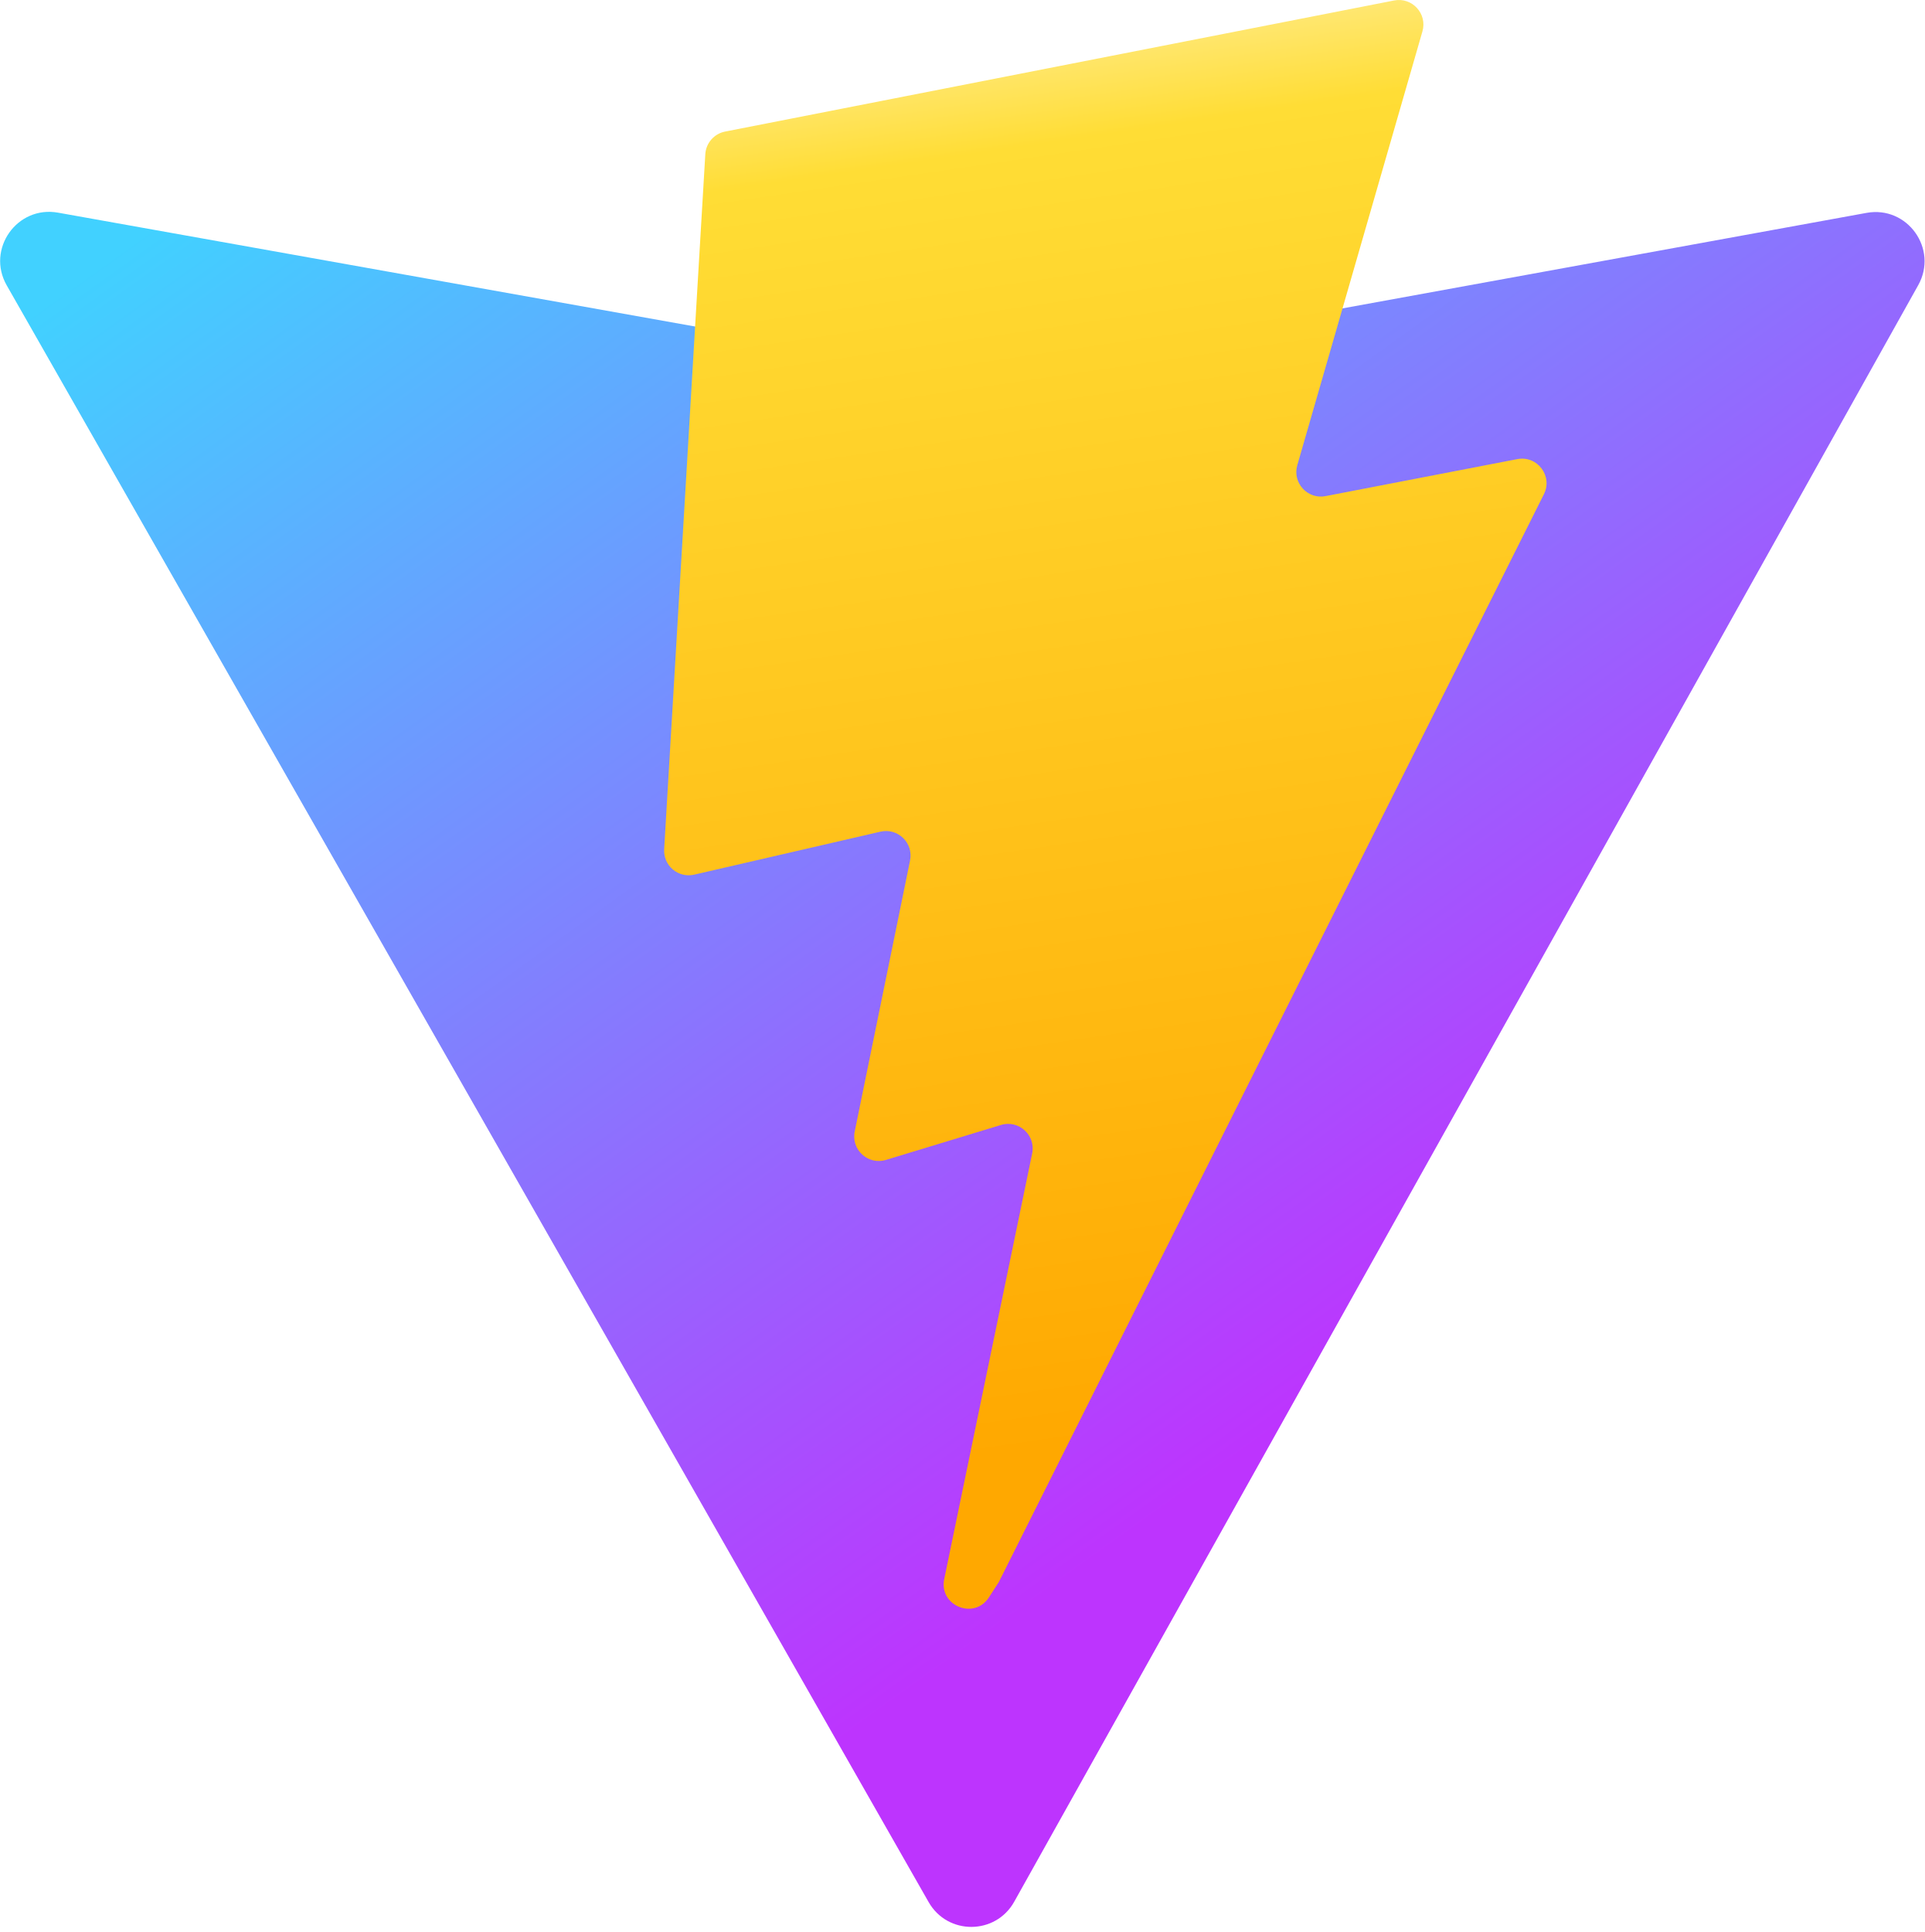
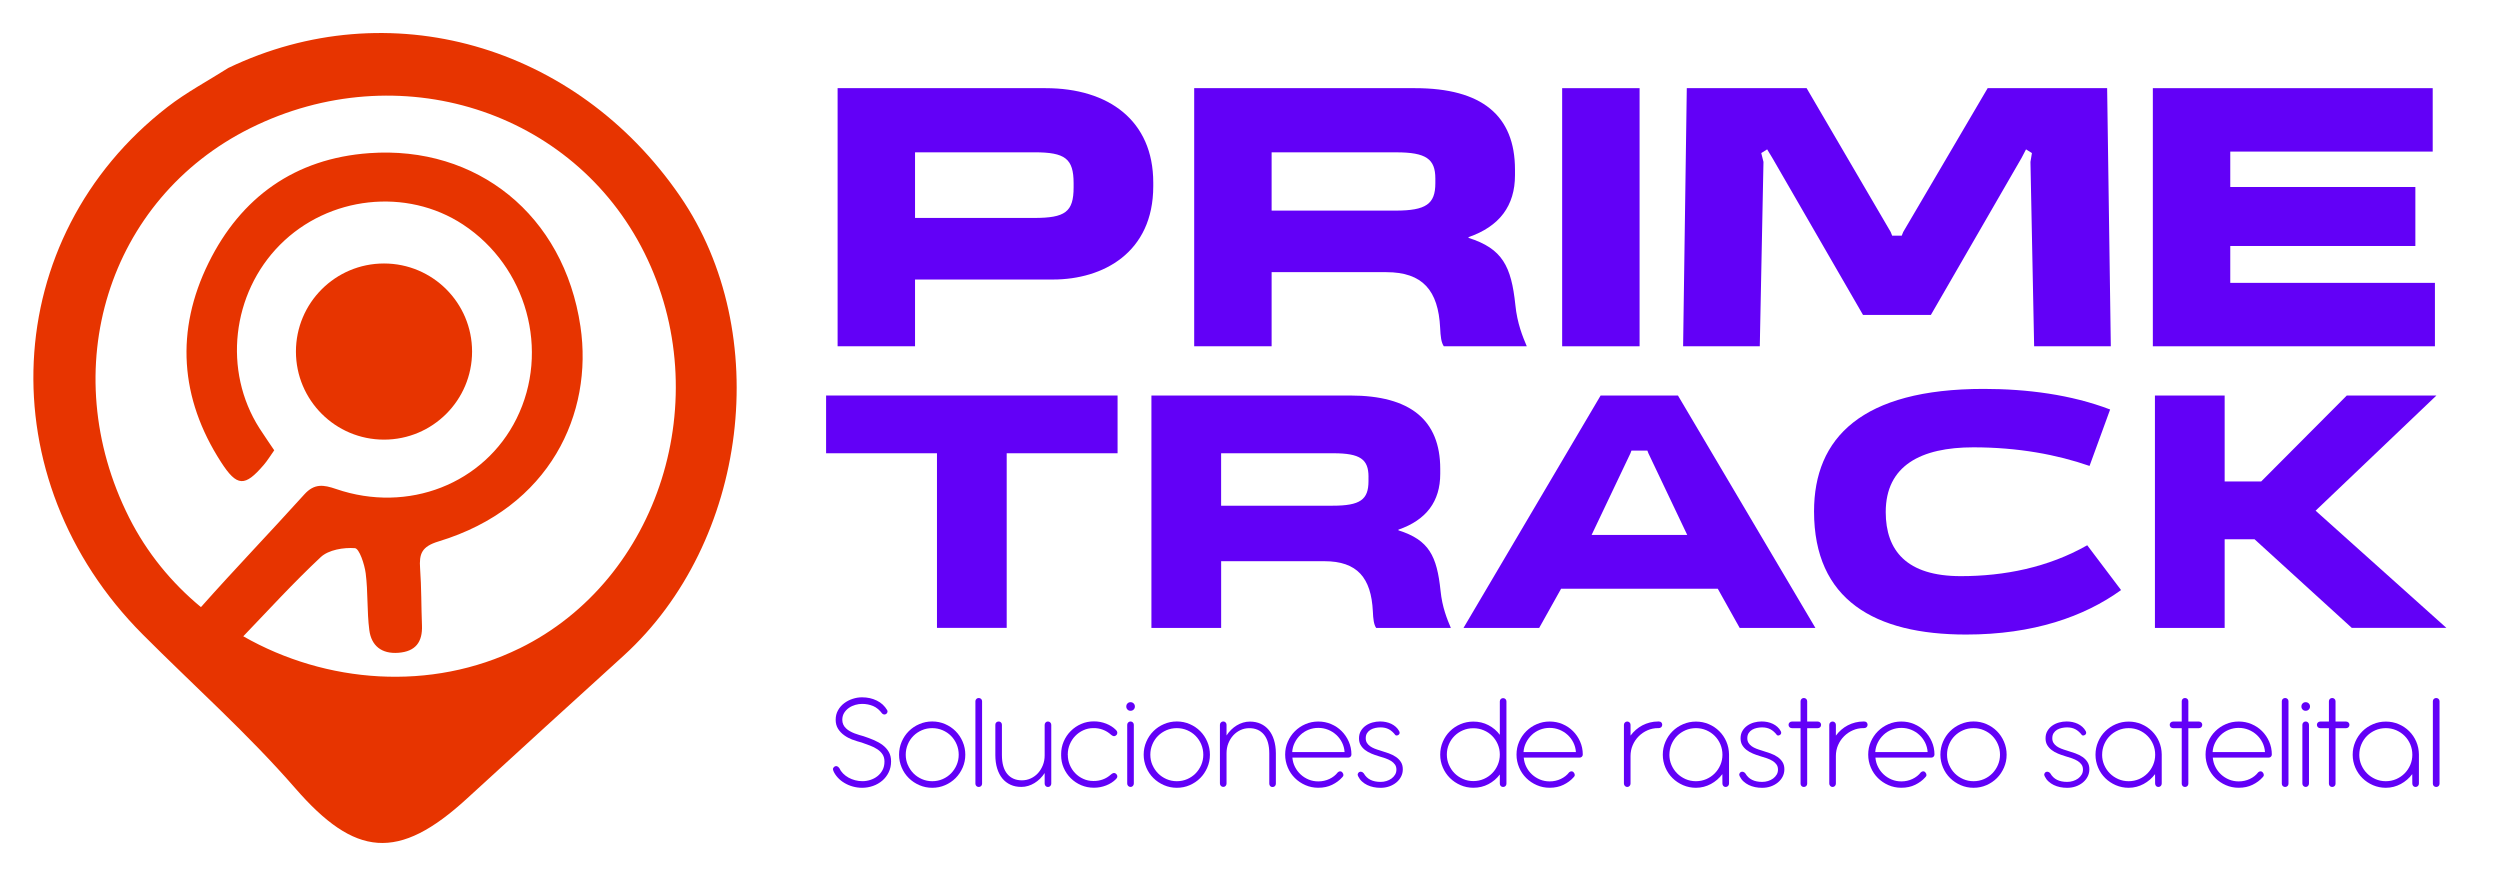
- <svg xmlns="http://www.w3.org/2000/svg" aria-hidden="true" role="img" class="iconify iconify--logos" width="31.88" height="32" preserveAspectRatio="xMidYMid meet" viewBox="0 0 256 257">
+ <svg xmlns="http://www.w3.org/2000/svg" viewBox="142.56 399.6 801.36 285.12" data-name="Layer 1" id="Layer_1" style="max-height: 500px" width="801.36" height="285.12">
  <defs>
-     <linearGradient id="IconifyId1813088fe1fbc01fb466" x1="-.828%" x2="57.636%" y1="7.652%" y2="78.411%">
-       <stop offset="0%" stop-color="#41D1FF" />
-       <stop offset="100%" stop-color="#BD34FE" />
-     </linearGradient>
-     <linearGradient id="IconifyId1813088fe1fbc01fb467" x1="43.376%" x2="50.316%" y1="2.242%" y2="89.03%">
-       <stop offset="0%" stop-color="#FFEA83" />
-       <stop offset="8.333%" stop-color="#FFDD35" />
-       <stop offset="100%" stop-color="#FFA800" />
-     </linearGradient>
+     <style>
+       .cls-1 {
+         fill: #e73400;
+       }
+ 
+       .cls-2 {
+         fill: #6200f7;
+       }
+     </style>
  </defs>
-   <path fill="url(#IconifyId1813088fe1fbc01fb466)" d="M255.153 37.938L134.897 252.976c-2.483 4.44-8.862 4.466-11.382.048L.875 37.958c-2.746-4.814 1.371-10.646 6.827-9.67l120.385 21.517a6.537 6.537 0 0 0 2.322-.004l117.867-21.483c5.438-.991 9.574 4.796 6.877 9.62Z" />
-   <path fill="url(#IconifyId1813088fe1fbc01fb467)" d="M185.432.063L96.44 17.501a3.268 3.268 0 0 0-2.634 3.014l-5.474 92.456a3.268 3.268 0 0 0 3.997 3.378l24.777-5.718c2.318-.535 4.413 1.507 3.936 3.838l-7.361 36.047c-.495 2.426 1.782 4.5 4.151 3.78l15.304-4.649c2.372-.72 4.652 1.36 4.15 3.788l-11.698 56.621c-.732 3.542 3.979 5.473 5.943 2.437l1.313-2.028l72.516-144.72c1.215-2.423-.88-5.186-3.54-4.672l-25.505 4.922c-2.396.462-4.435-1.77-3.759-4.114l16.646-57.705c.677-2.35-1.37-4.583-3.769-4.113Z" />
+   <g>
+     <g>
+       <path d="M415.84,636.72c-.98-.38-1.87-.85-2.67-1.43-.8-.57-1.46-1.26-1.97-2.07s-.77-1.78-.77-2.91.25-2.14.76-3.04c.5-.9,1.16-1.65,1.97-2.26.81-.61,1.72-1.08,2.72-1.4,1-.33,2-.49,3-.49,1.74,0,3.32.35,4.74,1.05,1.43.7,2.53,1.72,3.32,3.07.12.21.14.42.08.63-.07.22-.17.38-.3.5-.16.15-.37.23-.61.26-.24.02-.49-.07-.75-.28-.88-1.17-1.85-1.99-2.93-2.44-1.08-.45-2.25-.68-3.53-.68-.7,0-1.42.1-2.16.31-.74.21-1.42.52-2.04.95-.62.42-1.12.95-1.53,1.58-.4.63-.61,1.38-.62,2.24,0,.58.11,1.09.32,1.55s.5.85.87,1.2c.36.35.78.66,1.25.92s.95.5,1.46.69c.5.19,1.01.36,1.5.51.5.15.96.28,1.39.4,1.13.37,2.22.78,3.29,1.23,1.06.45,2.01.98,2.83,1.59.82.62,1.49,1.35,1.98,2.2.5.85.75,1.88.75,3.06,0,1.29-.26,2.46-.77,3.51-.51,1.05-1.2,1.94-2.06,2.67-.86.73-1.85,1.3-2.97,1.69-1.12.39-2.28.59-3.49.59-1.02,0-2.02-.14-2.99-.41s-1.86-.65-2.67-1.14c-.82-.48-1.53-1.05-2.14-1.72s-1.08-1.37-1.4-2.13c-.16-.36-.19-.66-.07-.9.12-.24.3-.43.53-.55.49-.25.97-.07,1.43.53.28.62.68,1.2,1.19,1.72.51.52,1.1.96,1.75,1.33.65.36,1.36.65,2.13.85.76.2,1.55.3,2.35.3.85,0,1.69-.13,2.53-.4.84-.27,1.6-.66,2.27-1.19.68-.53,1.22-1.18,1.64-1.97.42-.79.62-1.7.62-2.74,0-.91-.21-1.67-.63-2.31s-.98-1.17-1.67-1.63-1.47-.85-2.35-1.18c-.88-.33-1.77-.66-2.67-.97-.95-.24-1.92-.55-2.9-.92Z" class="cls-2" />
+       <path d="M431.59,637.36c.56-1.3,1.32-2.43,2.28-3.39.97-.96,2.09-1.72,3.39-2.27,1.29-.56,2.67-.84,4.12-.84s2.85.28,4.13.84c1.28.56,2.41,1.31,3.36,2.27.96.96,1.72,2.09,2.27,3.39.56,1.3.84,2.68.84,4.15s-.28,2.83-.84,4.12c-.56,1.29-1.31,2.42-2.27,3.38-.96.96-2.08,1.72-3.36,2.27-1.28.56-2.66.84-4.13.84s-2.83-.28-4.12-.84c-1.29-.56-2.42-1.31-3.39-2.27-.97-.96-1.73-2.08-2.28-3.38s-.84-2.66-.84-4.12.28-2.85.84-4.15ZM433.56,644.79c.44,1.02,1.04,1.92,1.8,2.7.76.77,1.66,1.38,2.7,1.84,1.03.45,2.14.68,3.33.68s2.32-.23,3.35-.68c1.03-.45,1.93-1.07,2.68-1.84s1.35-1.67,1.79-2.7.66-2.12.66-3.27-.22-2.28-.66-3.32c-.44-1.04-1.04-1.94-1.8-2.71s-1.66-1.37-2.7-1.82c-1.03-.44-2.14-.67-3.33-.67s-2.3.22-3.33.67c-1.03.45-1.93,1.05-2.7,1.82-.77.77-1.37,1.67-1.8,2.71-.44,1.04-.66,2.15-.66,3.32s.22,2.25.66,3.27Z" class="cls-2" />
+       <path d="M457.36,650.81c0,.3-.1.55-.31.75s-.46.3-.76.3-.55-.1-.76-.3-.31-.45-.31-.75v-26.42c0-.3.1-.55.31-.75.21-.2.46-.3.76-.3s.55.1.76.3c.21.2.31.45.31.75v26.42Z" class="cls-2" />
+       <path d="M461.91,631.17c.2-.2.46-.3.79-.3.28,0,.52.1.72.3.2.2.3.46.3.77v9.68c0,2.66.57,4.68,1.7,6.05,1.14,1.38,2.71,2.06,4.71,2.06.99,0,1.94-.2,2.83-.61.89-.41,1.66-.97,2.32-1.69.65-.72,1.17-1.57,1.56-2.54.39-.97.58-2.03.58-3.16v-9.77c0-.3.1-.55.3-.77.2-.22.45-.32.75-.32s.55.11.76.32.31.47.31.77v18.82c0,.3-.1.55-.31.77s-.46.32-.76.32-.55-.11-.75-.32-.3-.47-.3-.77v-3.39c-.43.67-.92,1.27-1.48,1.82s-1.15,1.01-1.79,1.4c-.64.39-1.31.7-2.03.91-.71.22-1.45.32-2.2.32-1.28,0-2.43-.23-3.45-.7-1.02-.47-1.9-1.14-2.62-2.02-.72-.88-1.27-1.95-1.66-3.22-.39-1.27-.58-2.7-.58-4.29v-9.69c0-.31.1-.57.3-.77Z" class="cls-2" />
+       <path d="M484.84,641.38s-.01.05-.04.11l.02.05.02.02c0,1.11.21,2.18.62,3.19.42,1.01.99,1.9,1.72,2.66.73.77,1.59,1.38,2.6,1.84,1,.46,2.08.69,3.24.69,1.07.02,2.08-.15,3.03-.49.95-.34,1.83-.88,2.63-1.6.1-.09.22-.17.35-.26.13-.08.26-.14.4-.18.14-.04.29-.04.45,0,.16.04.32.13.48.28.24.21.35.46.35.77,0,.3-.14.58-.39.84-.88.89-1.94,1.58-3.2,2.07-1.26.49-2.56.73-3.91.73-1.46,0-2.82-.27-4.09-.81-1.27-.54-2.38-1.29-3.34-2.24-.96-.95-1.71-2.06-2.26-3.32-.55-1.26-.82-2.62-.82-4.08,0-.06,0-.11.02-.16-.01-.03-.02-.07-.02-.11,0-1.45.27-2.82.82-4.1.55-1.28,1.3-2.39,2.26-3.35s2.07-1.72,3.34-2.27c1.27-.56,2.63-.83,4.09-.83,1.35,0,2.65.24,3.91.73,1.25.49,2.32,1.18,3.2,2.07.25.25.38.53.39.85,0,.31-.11.57-.35.78-.16.15-.32.24-.48.28-.16.04-.3.04-.45,0-.14-.04-.28-.1-.4-.18-.13-.08-.24-.17-.35-.26-.79-.71-1.66-1.25-2.62-1.6-.96-.36-1.97-.53-3.04-.51-1.14,0-2.21.23-3.21.69-1,.46-1.86,1.07-2.6,1.84-.74.76-1.31,1.66-1.74,2.67-.42,1.02-.64,2.08-.64,3.2Z" class="cls-2" />
+       <path d="M503.97,625.08c.26-.27.58-.4.97-.4s.74.13,1,.4c.27.27.4.6.4,1,0,.37-.13.69-.4.96-.27.27-.6.4-1,.4s-.71-.13-.97-.4-.39-.59-.39-.96c0-.4.13-.74.39-1ZM506,650.76c0,.3-.1.55-.3.77-.2.22-.45.32-.75.32s-.55-.11-.76-.32c-.21-.22-.31-.47-.31-.77v-18.82c0-.3.1-.55.31-.76.21-.21.46-.31.76-.31s.55.1.75.31c.2.21.3.46.3.76v18.82Z" class="cls-2" />
+       <path d="M510,637.36c.56-1.3,1.32-2.43,2.28-3.39.97-.96,2.09-1.72,3.39-2.27,1.29-.56,2.67-.84,4.12-.84s2.85.28,4.13.84c1.28.56,2.41,1.31,3.36,2.27.96.96,1.72,2.09,2.27,3.39.56,1.3.84,2.68.84,4.15s-.28,2.83-.84,4.12c-.56,1.29-1.31,2.42-2.27,3.38-.96.96-2.08,1.72-3.36,2.27-1.28.56-2.66.84-4.13.84s-2.83-.28-4.12-.84c-1.29-.56-2.42-1.31-3.39-2.27-.97-.96-1.73-2.08-2.28-3.38s-.84-2.66-.84-4.12.28-2.85.84-4.15ZM511.96,644.79c.44,1.02,1.04,1.92,1.8,2.7.76.77,1.66,1.38,2.7,1.84,1.03.45,2.14.68,3.33.68s2.32-.23,3.35-.68c1.03-.45,1.93-1.07,2.68-1.84s1.35-1.67,1.79-2.7.66-2.12.66-3.27-.22-2.28-.66-3.32c-.44-1.04-1.04-1.94-1.8-2.71-.76-.77-1.66-1.37-2.7-1.82-1.03-.44-2.14-.67-3.33-.67s-2.3.22-3.33.67c-1.03.45-1.93,1.05-2.7,1.82-.77.77-1.37,1.67-1.8,2.71-.44,1.04-.66,2.15-.66,3.32s.22,2.25.66,3.27Z" class="cls-2" />
+       <path d="M535.72,635.35c.43-.67.92-1.27,1.47-1.82.55-.54,1.15-1.01,1.79-1.4s1.33-.7,2.04-.91c.71-.22,1.45-.32,2.2-.32,1.26,0,2.4.23,3.42.69,1.02.46,1.89,1.12,2.61,1.99s1.28,1.93,1.67,3.19c.39,1.26.6,2.67.61,4.24v9.8c0,.3-.1.55-.3.76-.2.21-.46.31-.79.31-.3,0-.54-.1-.73-.31-.19-.21-.29-.46-.29-.76v-9.69c0-2.64-.57-4.66-1.7-6.04-1.14-1.38-2.71-2.07-4.71-2.07-1.01,0-1.96.21-2.84.62-.88.42-1.65.98-2.31,1.7-.65.72-1.17,1.57-1.56,2.54-.39.97-.58,2.02-.58,3.15v9.73c0,.3-.1.55-.3.77-.2.22-.45.32-.75.32s-.55-.11-.76-.32c-.21-.22-.31-.47-.31-.77v-18.82c0-.3.1-.55.31-.76.21-.21.46-.31.76-.31s.55.1.75.31c.2.21.3.46.3.76v3.41Z" class="cls-2" />
+       <path d="M556.83,642.47c.09,1.07.37,2.06.84,2.98.47.92,1.07,1.72,1.82,2.41.74.68,1.59,1.22,2.55,1.62.96.39,1.99.59,3.09.59,1.28,0,2.47-.26,3.57-.78s2-1.23,2.68-2.12c.36-.3.71-.39,1.07-.27.18.06.33.19.47.4.16.19.25.43.26.7,0,.28-.12.53-.39.77-.86.97-1.93,1.76-3.22,2.39-1.28.63-2.77.95-4.44.95-1.47,0-2.85-.28-4.13-.84-1.28-.56-2.41-1.31-3.37-2.27-.97-.96-1.73-2.08-2.28-3.38s-.84-2.67-.84-4.14.28-2.85.84-4.13c.56-1.28,1.32-2.41,2.28-3.36.97-.96,2.09-1.72,3.37-2.27,1.28-.56,2.66-.84,4.13-.84s2.83.27,4.12.82c1.29.55,2.42,1.3,3.37,2.26.96.96,1.72,2.08,2.28,3.36.56,1.28.85,2.66.85,4.11,0,.3-.1.54-.29.73-.19.19-.44.29-.74.29h-17.89ZM573.56,640.67c-.07-1.08-.35-2.1-.81-3.04-.47-.94-1.08-1.76-1.84-2.46-.76-.7-1.63-1.25-2.62-1.65-.99-.4-2.04-.6-3.15-.6s-2.16.2-3.15.6c-.99.4-1.85.95-2.59,1.66-.74.71-1.35,1.53-1.82,2.47-.47.94-.74,1.95-.81,3.02h16.8Z" class="cls-2" />
+       <path d="M582.07,641.12c-.74-.31-1.4-.69-1.98-1.14-.58-.45-1.04-.97-1.39-1.57-.35-.6-.52-1.32-.52-2.15,0-.91.2-1.7.6-2.37.4-.68.92-1.24,1.56-1.69.64-.45,1.36-.79,2.16-1.01.8-.22,1.61-.33,2.43-.33.65,0,1.28.06,1.89.19.61.13,1.18.32,1.72.58.53.26,1.02.58,1.45.97s.79.84,1.07,1.36c.22.45.19.82-.11,1.11-.15.13-.32.22-.52.27-.2.05-.39.02-.57-.09-.64-.85-1.34-1.47-2.1-1.88-.76-.41-1.66-.61-2.68-.61-.55,0-1.11.06-1.67.18-.56.12-1.07.31-1.53.58-.45.27-.82.62-1.11,1.07s-.43.99-.43,1.65c0,.58.13,1.07.38,1.48.25.41.59.77,1.01,1.07s.91.56,1.46.78c.55.22,1.13.41,1.74.59.98.3,1.91.61,2.8.92.88.32,1.66.71,2.32,1.17s1.19,1.01,1.58,1.64c.39.63.59,1.4.59,2.31,0,.85-.19,1.63-.56,2.35-.37.72-.88,1.35-1.53,1.88-.65.53-1.4.95-2.26,1.25-.86.3-1.78.45-2.76.45-.79,0-1.54-.07-2.27-.22-.73-.15-1.4-.38-2.03-.68-.62-.3-1.18-.68-1.68-1.14-.5-.45-.89-.98-1.19-1.59-.18-.31-.23-.59-.14-.85.08-.25.23-.44.43-.56s.45-.15.72-.1c.27.05.52.22.75.5.55.95,1.27,1.64,2.16,2.08.89.44,1.97.66,3.25.66.64,0,1.26-.09,1.87-.28.61-.19,1.15-.45,1.63-.8.47-.35.85-.76,1.14-1.25s.42-1.02.42-1.62c0-.62-.15-1.16-.46-1.6s-.72-.83-1.25-1.16c-.53-.33-1.14-.61-1.84-.86-.7-.25-1.44-.48-2.23-.7-.79-.24-1.55-.51-2.29-.82Z" class="cls-2" />
+       <path d="M625.44,650.81c0,.3-.1.55-.31.75s-.46.3-.76.3-.55-.1-.75-.3-.3-.45-.3-.75v-2.96c-.98,1.31-2.2,2.34-3.66,3.11-1.46.77-3.07,1.15-4.82,1.15-1.46,0-2.83-.28-4.12-.84-1.29-.56-2.42-1.32-3.39-2.28-.97-.97-1.73-2.09-2.28-3.37-.56-1.28-.84-2.66-.84-4.13s.28-2.85.84-4.14,1.32-2.42,2.28-3.37c.97-.96,2.09-1.71,3.39-2.26,1.29-.55,2.67-.82,4.12-.82,1.75,0,3.36.38,4.82,1.14s2.68,1.79,3.66,3.1v-10.71c0-.3.1-.55.3-.75.2-.2.45-.3.75-.3s.55.1.76.3c.21.2.31.45.31.75v26.42ZM607.01,644.76c.44,1.03,1.04,1.93,1.8,2.7s1.66,1.37,2.7,1.83c1.03.45,2.14.68,3.33.68s2.32-.23,3.35-.68c1.03-.45,1.93-1.06,2.68-1.83.76-.77,1.35-1.66,1.79-2.7.44-1.03.66-2.13.66-3.29s-.22-2.27-.66-3.3c-.44-1.02-1.04-1.92-1.8-2.68s-1.66-1.37-2.7-1.8c-1.03-.44-2.14-.66-3.33-.66s-2.3.22-3.33.66c-1.03.44-1.93,1.04-2.7,1.8-.77.77-1.37,1.66-1.8,2.68-.44,1.02-.66,2.12-.66,3.3s.22,2.25.66,3.29Z" class="cls-2" />
+       <path d="M630.99,642.47c.09,1.07.37,2.06.84,2.98.47.92,1.07,1.72,1.82,2.41.74.68,1.59,1.22,2.55,1.62.96.39,1.99.59,3.09.59,1.28,0,2.47-.26,3.57-.78s2-1.23,2.68-2.12c.36-.3.71-.39,1.07-.27.18.06.33.19.47.4.16.19.25.43.26.7,0,.28-.12.53-.39.77-.86.97-1.93,1.76-3.22,2.39-1.28.63-2.77.95-4.44.95-1.47,0-2.85-.28-4.13-.84-1.28-.56-2.41-1.31-3.37-2.27-.97-.96-1.73-2.08-2.28-3.38s-.84-2.67-.84-4.14.28-2.85.84-4.13c.56-1.28,1.32-2.41,2.28-3.36.97-.96,2.09-1.72,3.37-2.27,1.28-.56,2.66-.84,4.13-.84s2.83.27,4.12.82c1.29.55,2.42,1.3,3.37,2.26.96.96,1.72,2.08,2.28,3.36.56,1.28.85,2.66.85,4.11,0,.3-.1.54-.29.73-.19.19-.44.29-.74.29h-17.89ZM647.71,640.67c-.07-1.08-.35-2.1-.81-3.04-.47-.94-1.08-1.76-1.84-2.46-.76-.7-1.63-1.25-2.62-1.65-.99-.4-2.04-.6-3.15-.6s-2.16.2-3.15.6c-.99.4-1.85.95-2.59,1.66-.74.71-1.35,1.53-1.82,2.47-.47.94-.74,1.95-.81,3.02h16.8Z" class="cls-2" />
+       <path d="M665.22,635.39c.5-.68,1.08-1.3,1.72-1.86.64-.56,1.34-1.03,2.09-1.43.76-.39,1.56-.7,2.41-.91.85-.22,1.72-.32,2.63-.32h.2c.36,0,.63.1.82.3s.29.45.29.75-.11.57-.32.77c-.22.2-.48.3-.79.3h-.2c-1.2,0-2.34.23-3.41.7-1.07.47-2.01,1.11-2.82,1.92s-1.45,1.76-1.92,2.84c-.47,1.08-.7,2.25-.7,3.5v8.82c0,.3-.1.55-.31.77-.21.22-.46.32-.75.32s-.53-.11-.74-.32c-.21-.22-.32-.47-.32-.77v-18.82c0-.3.1-.55.31-.76.21-.21.46-.31.75-.31s.56.1.76.31c.2.21.3.46.3.76v3.45Z" class="cls-2" />
+       <path d="M675.56,641.53c0-1.47.28-2.85.84-4.15.56-1.3,1.32-2.43,2.28-3.38.97-.96,2.09-1.71,3.39-2.27s2.67-.83,4.12-.83,2.82.27,4.11.82c1.28.55,2.41,1.3,3.36,2.25.96.95,1.72,2.06,2.27,3.34s.84,2.65.86,4.12v9.32c0,.31-.1.58-.31.79s-.47.32-.78.32-.54-.11-.74-.32c-.19-.22-.29-.48-.29-.79l-.02-3.01c-.49.65-1.04,1.25-1.66,1.78s-1.28.99-2,1.38c-.72.39-1.49.69-2.29.9s-1.64.32-2.51.32c-1.46,0-2.83-.28-4.12-.83-1.29-.56-2.42-1.31-3.39-2.27-.97-.96-1.73-2.08-2.28-3.37s-.84-2.66-.84-4.12ZM677.67,641.52c0,1.16.22,2.25.66,3.27s1.04,1.92,1.81,2.7c.77.77,1.67,1.38,2.7,1.84,1.03.45,2.15.68,3.33.68s2.32-.23,3.36-.68c1.03-.45,1.93-1.07,2.69-1.84.76-.77,1.36-1.67,1.8-2.7s.66-2.12.66-3.27-.22-2.28-.66-3.32c-.44-1.04-1.04-1.94-1.81-2.71s-1.67-1.37-2.7-1.82c-1.03-.44-2.15-.67-3.33-.67s-2.3.22-3.33.67c-1.03.45-1.93,1.05-2.7,1.82s-1.37,1.67-1.81,2.71c-.44,1.04-.66,2.15-.66,3.32Z" class="cls-2" />
+       <path d="M704.38,641.12c-.74-.31-1.4-.69-1.98-1.14-.58-.45-1.04-.97-1.39-1.57-.35-.6-.52-1.32-.52-2.15,0-.91.2-1.7.6-2.37.4-.68.92-1.24,1.56-1.69.64-.45,1.36-.79,2.16-1.01.8-.22,1.61-.33,2.43-.33.65,0,1.28.06,1.89.19.61.13,1.18.32,1.72.58.53.26,1.02.58,1.45.97s.79.84,1.07,1.36c.22.45.19.82-.11,1.11-.15.13-.32.22-.52.27-.2.05-.39.02-.57-.09-.64-.85-1.34-1.47-2.1-1.88s-1.66-.61-2.68-.61c-.55,0-1.11.06-1.67.18-.56.12-1.07.31-1.53.58-.45.27-.82.62-1.11,1.07s-.43.99-.43,1.65c0,.58.13,1.07.38,1.48.25.41.59.77,1.01,1.07s.91.56,1.46.78c.55.22,1.13.41,1.74.59.98.3,1.91.61,2.8.92.88.32,1.66.71,2.32,1.17s1.19,1.01,1.58,1.64c.39.63.59,1.4.59,2.31,0,.85-.19,1.63-.56,2.35-.37.72-.88,1.35-1.53,1.88s-1.4.95-2.26,1.25c-.86.3-1.78.45-2.76.45-.79,0-1.54-.07-2.27-.22-.73-.15-1.4-.38-2.03-.68-.62-.3-1.18-.68-1.68-1.14-.5-.45-.89-.98-1.19-1.59-.18-.31-.23-.59-.14-.85.08-.25.23-.44.43-.56s.45-.15.72-.1c.27.05.52.22.75.5.55.95,1.27,1.64,2.16,2.08.89.44,1.97.66,3.25.66.64,0,1.26-.09,1.87-.28.61-.19,1.15-.45,1.63-.8.47-.35.85-.76,1.14-1.25s.42-1.02.42-1.62c0-.62-.15-1.16-.46-1.6s-.72-.83-1.25-1.16c-.53-.33-1.14-.61-1.84-.86-.7-.25-1.44-.48-2.23-.7-.79-.24-1.55-.51-2.29-.82Z" class="cls-2" />
+       <path d="M721.84,630.89h3.39c.3,0,.55.1.76.3.21.2.31.45.31.75s-.1.57-.31.77c-.21.2-.46.3-.76.3h-3.39v17.8c0,.3-.1.55-.31.75-.21.2-.46.3-.76.3s-.55-.1-.75-.3c-.2-.2-.3-.45-.3-.75v-17.8h-2.78c-.3,0-.55-.1-.76-.31s-.31-.46-.31-.76.1-.55.31-.75c.21-.2.46-.3.76-.3h2.78v-6.5c0-.3.1-.55.3-.75.2-.2.45-.3.75-.3s.55.1.76.3c.21.2.31.45.31.75v6.5Z" class="cls-2" />
+       <path d="M731.04,635.39c.5-.68,1.08-1.3,1.72-1.86.64-.56,1.34-1.03,2.09-1.43.76-.39,1.56-.7,2.41-.91.85-.22,1.72-.32,2.63-.32h.2c.36,0,.63.1.82.3s.29.45.29.75-.11.57-.32.77c-.22.2-.48.3-.79.3h-.2c-1.2,0-2.34.23-3.41.7-1.07.47-2.01,1.11-2.82,1.92s-1.45,1.76-1.92,2.84-.7,2.25-.7,3.5v8.82c0,.3-.1.55-.31.77-.21.22-.46.32-.75.32s-.53-.11-.74-.32c-.21-.22-.32-.47-.32-.77v-18.82c0-.3.1-.55.31-.76.21-.21.46-.31.75-.31s.56.1.76.31c.2.21.3.46.3.76v3.45Z" class="cls-2" />
+       <path d="M743.72,642.47c.09,1.07.37,2.06.84,2.98.47.92,1.07,1.72,1.82,2.41.74.68,1.59,1.22,2.55,1.62.96.39,1.99.59,3.09.59,1.28,0,2.47-.26,3.57-.78s2-1.23,2.68-2.12c.36-.3.71-.39,1.07-.27.18.06.33.19.47.4.16.19.25.43.26.7,0,.28-.12.53-.39.77-.86.97-1.93,1.76-3.22,2.39-1.28.63-2.77.95-4.44.95-1.47,0-2.85-.28-4.13-.84-1.28-.56-2.41-1.31-3.37-2.27-.97-.96-1.73-2.08-2.28-3.38s-.84-2.67-.84-4.14.28-2.85.84-4.13c.56-1.28,1.32-2.41,2.28-3.36.97-.96,2.09-1.72,3.37-2.27,1.28-.56,2.66-.84,4.13-.84s2.83.27,4.12.82c1.29.55,2.42,1.3,3.37,2.26.96.96,1.72,2.08,2.28,3.36.56,1.28.85,2.66.85,4.11,0,.3-.1.54-.29.73-.19.19-.44.29-.74.29h-17.89ZM760.45,640.67c-.07-1.08-.35-2.1-.81-3.04-.47-.94-1.08-1.76-1.84-2.46-.76-.7-1.63-1.25-2.62-1.65-.99-.4-2.04-.6-3.15-.6s-2.16.2-3.15.6c-.99.4-1.85.95-2.59,1.66-.74.71-1.35,1.53-1.82,2.47-.47.94-.74,1.95-.81,3.02h16.8Z" class="cls-2" />
+       <path d="M765.38,637.36c.56-1.3,1.32-2.43,2.28-3.39.97-.96,2.09-1.72,3.39-2.27,1.29-.56,2.67-.84,4.12-.84s2.85.28,4.13.84c1.28.56,2.41,1.31,3.36,2.27.96.96,1.72,2.09,2.27,3.39.56,1.3.84,2.68.84,4.15s-.28,2.83-.84,4.12-1.31,2.42-2.27,3.38c-.96.96-2.08,1.72-3.36,2.27-1.28.56-2.66.84-4.13.84s-2.83-.28-4.12-.84c-1.29-.56-2.42-1.31-3.39-2.27-.97-.96-1.73-2.08-2.28-3.38s-.84-2.66-.84-4.12.28-2.85.84-4.15ZM767.34,644.79c.44,1.02,1.04,1.92,1.8,2.7.76.77,1.66,1.38,2.7,1.84,1.03.45,2.14.68,3.33.68s2.32-.23,3.35-.68c1.03-.45,1.93-1.07,2.68-1.84s1.35-1.67,1.79-2.7.66-2.12.66-3.27-.22-2.28-.66-3.32c-.44-1.04-1.04-1.94-1.8-2.71s-1.66-1.37-2.7-1.82c-1.03-.44-2.14-.67-3.33-.67s-2.3.22-3.33.67c-1.03.45-1.93,1.05-2.7,1.82-.77.77-1.37,1.67-1.8,2.71-.44,1.04-.66,2.15-.66,3.32s.22,2.25.66,3.27Z" class="cls-2" />
+       <path d="M802.14,641.12c-.74-.31-1.4-.69-1.98-1.14-.58-.45-1.04-.97-1.39-1.57-.35-.6-.52-1.32-.52-2.15,0-.91.2-1.7.6-2.37.4-.68.92-1.24,1.56-1.69.64-.45,1.36-.79,2.16-1.01.8-.22,1.61-.33,2.43-.33.65,0,1.28.06,1.89.19.61.13,1.18.32,1.72.58.53.26,1.02.58,1.45.97s.79.84,1.07,1.36c.22.45.19.82-.11,1.11-.15.13-.32.22-.52.27-.2.05-.39.02-.57-.09-.64-.85-1.34-1.47-2.1-1.88s-1.66-.61-2.68-.61c-.55,0-1.11.06-1.67.18-.56.12-1.07.31-1.53.58-.45.27-.82.62-1.11,1.07s-.43.99-.43,1.65c0,.58.13,1.07.38,1.48.25.41.59.77,1.01,1.07s.91.56,1.46.78c.55.22,1.13.41,1.74.59.98.3,1.91.61,2.8.92.88.32,1.66.71,2.32,1.17s1.19,1.01,1.58,1.64c.39.63.59,1.4.59,2.31,0,.85-.19,1.63-.56,2.35-.37.72-.88,1.35-1.53,1.88s-1.4.95-2.26,1.25c-.86.3-1.78.45-2.76.45-.79,0-1.54-.07-2.27-.22-.73-.15-1.4-.38-2.03-.68-.62-.3-1.18-.68-1.68-1.14-.5-.45-.89-.98-1.19-1.59-.18-.31-.23-.59-.14-.85.08-.25.23-.44.43-.56s.45-.15.72-.1c.27.05.52.22.75.5.55.95,1.27,1.64,2.16,2.08.89.44,1.97.66,3.25.66.64,0,1.26-.09,1.87-.28.61-.19,1.15-.45,1.63-.8.47-.35.85-.76,1.14-1.25s.42-1.02.42-1.62c0-.62-.15-1.16-.46-1.6s-.72-.83-1.25-1.16c-.53-.33-1.14-.61-1.84-.86-.7-.25-1.44-.48-2.23-.7-.79-.24-1.55-.51-2.29-.82Z" class="cls-2" />
+       <path d="M814.26,641.53c0-1.47.28-2.85.84-4.15.56-1.3,1.32-2.43,2.28-3.38.97-.96,2.09-1.71,3.39-2.27s2.67-.83,4.12-.83,2.82.27,4.11.82c1.28.55,2.41,1.3,3.36,2.25.96.95,1.72,2.06,2.27,3.34s.84,2.65.86,4.12v9.32c0,.31-.1.58-.31.79s-.47.32-.78.32-.54-.11-.74-.32c-.19-.22-.29-.48-.29-.79l-.02-3.01c-.49.65-1.04,1.25-1.66,1.78s-1.28.99-2,1.38c-.72.39-1.49.69-2.29.9s-1.64.32-2.51.32c-1.46,0-2.83-.28-4.12-.83-1.29-.56-2.42-1.31-3.39-2.27-.97-.96-1.73-2.08-2.28-3.37s-.84-2.66-.84-4.12ZM816.38,641.52c0,1.16.22,2.25.66,3.27s1.04,1.92,1.81,2.7,1.67,1.38,2.7,1.84c1.03.45,2.15.68,3.33.68s2.32-.23,3.36-.68c1.03-.45,1.93-1.07,2.69-1.84.76-.77,1.36-1.67,1.8-2.7s.66-2.12.66-3.27-.22-2.28-.66-3.32c-.44-1.04-1.04-1.94-1.81-2.71s-1.67-1.37-2.7-1.82c-1.03-.44-2.15-.67-3.33-.67s-2.3.22-3.33.67c-1.03.45-1.93,1.05-2.7,1.82-.77.77-1.37,1.67-1.81,2.71-.44,1.04-.66,2.15-.66,3.32Z" class="cls-2" />
+       <path d="M844.02,630.89h3.39c.3,0,.55.1.76.3.21.2.31.45.31.75s-.1.57-.31.77c-.21.2-.46.3-.76.3h-3.39v17.8c0,.3-.1.55-.31.75-.21.2-.46.3-.76.3s-.55-.1-.75-.3c-.2-.2-.3-.45-.3-.75v-17.8h-2.78c-.3,0-.55-.1-.76-.31s-.31-.46-.31-.76.1-.55.31-.75c.21-.2.46-.3.76-.3h2.78v-6.5c0-.3.1-.55.3-.75.2-.2.45-.3.75-.3s.55.1.76.3c.21.2.31.45.31.75v6.5Z" class="cls-2" />
+       <path d="M851.86,642.47c.09,1.07.37,2.06.84,2.98.47.92,1.07,1.72,1.82,2.41.74.68,1.59,1.22,2.55,1.62.96.39,1.99.59,3.09.59,1.28,0,2.47-.26,3.57-.78s2-1.23,2.68-2.12c.36-.3.71-.39,1.07-.27.18.06.33.19.47.4.16.19.25.43.26.7,0,.28-.12.53-.39.77-.86.97-1.93,1.76-3.22,2.39-1.28.63-2.77.95-4.44.95-1.47,0-2.85-.28-4.13-.84-1.28-.56-2.41-1.31-3.37-2.27-.97-.96-1.73-2.08-2.28-3.38s-.84-2.67-.84-4.14.28-2.85.84-4.13c.56-1.28,1.32-2.41,2.28-3.36.97-.96,2.09-1.72,3.37-2.27,1.28-.56,2.66-.84,4.13-.84s2.83.27,4.12.82c1.29.55,2.42,1.3,3.37,2.26.96.96,1.72,2.08,2.28,3.36.56,1.28.85,2.66.85,4.11,0,.3-.1.54-.29.73-.19.19-.44.29-.74.29h-17.89ZM868.59,640.67c-.07-1.08-.35-2.1-.81-3.04-.47-.94-1.08-1.76-1.84-2.46-.76-.7-1.63-1.25-2.62-1.65-.99-.4-2.04-.6-3.15-.6s-2.16.2-3.15.6c-.99.4-1.85.95-2.59,1.66-.74.71-1.35,1.53-1.82,2.47-.47.94-.74,1.95-.81,3.02h16.8Z" class="cls-2" />
+       <path d="M876.12,650.81c0,.3-.1.55-.31.75s-.46.3-.76.3-.55-.1-.76-.3-.31-.45-.31-.75v-26.42c0-.3.1-.55.31-.75.21-.2.46-.3.76-.3s.55.1.76.3c.21.2.31.45.31.75v26.42Z" class="cls-2" />
+       <path d="M880.65,625.08c.26-.27.58-.4.97-.4s.74.13,1,.4c.27.27.4.6.4,1,0,.37-.13.69-.4.96-.27.27-.6.4-1,.4s-.71-.13-.97-.4-.39-.59-.39-.96c0-.4.13-.74.39-1ZM882.69,650.76c0,.3-.1.55-.3.77-.2.22-.45.32-.75.32s-.55-.11-.76-.32c-.21-.22-.31-.47-.31-.77v-18.82c0-.3.1-.55.31-.76.21-.21.46-.31.76-.31s.55.1.75.31c.2.21.3.46.3.76v18.82Z" class="cls-2" />
+       <path d="M891.2,630.89h3.39c.3,0,.55.1.76.3.21.2.31.45.31.75s-.1.57-.31.77c-.21.2-.46.3-.76.3h-3.39v17.8c0,.3-.1.55-.31.75-.21.2-.46.3-.76.3s-.55-.1-.75-.3c-.2-.2-.3-.45-.3-.75v-17.8h-2.78c-.3,0-.55-.1-.76-.31s-.31-.46-.31-.76.1-.55.31-.75c.21-.2.46-.3.76-.3h2.78v-6.5c0-.3.1-.55.3-.75.2-.2.45-.3.75-.3s.55.1.76.3c.21.2.31.45.31.75v6.5Z" class="cls-2" />
+       <path d="M896.7,641.53c0-1.47.28-2.85.84-4.15.56-1.3,1.32-2.43,2.28-3.38.97-.96,2.09-1.71,3.39-2.27s2.67-.83,4.12-.83,2.82.27,4.11.82c1.28.55,2.41,1.3,3.36,2.25.96.95,1.72,2.06,2.27,3.34s.84,2.65.86,4.12v9.32c0,.31-.1.58-.31.79s-.47.32-.78.32-.54-.11-.74-.32c-.19-.22-.29-.48-.29-.79l-.02-3.01c-.49.65-1.04,1.25-1.66,1.78s-1.28.99-2,1.38c-.72.39-1.49.69-2.29.9s-1.64.32-2.51.32c-1.46,0-2.83-.28-4.12-.83-1.29-.56-2.42-1.31-3.39-2.27-.97-.96-1.73-2.08-2.28-3.37s-.84-2.66-.84-4.12ZM898.81,641.52c0,1.16.22,2.25.66,3.27s1.04,1.92,1.81,2.7,1.67,1.38,2.7,1.84c1.03.45,2.15.68,3.33.68s2.32-.23,3.36-.68c1.03-.45,1.93-1.07,2.69-1.84.76-.77,1.36-1.67,1.8-2.7s.66-2.12.66-3.27-.22-2.28-.66-3.32c-.44-1.04-1.04-1.94-1.81-2.71s-1.67-1.37-2.7-1.82c-1.03-.44-2.15-.67-3.33-.67s-2.3.22-3.33.67c-1.03.45-1.93,1.05-2.7,1.82-.77.77-1.37,1.67-1.81,2.71-.44,1.04-.66,2.15-.66,3.32Z" class="cls-2" />
+       <path d="M924.54,650.81c0,.3-.1.55-.31.75s-.46.3-.76.3-.55-.1-.76-.3-.31-.45-.31-.75v-26.42c0-.3.1-.55.31-.75.21-.2.46-.3.76-.3s.55.1.76.3c.21.2.31.45.31.75v26.42Z" class="cls-2" />
+     </g>
+     <g>
+       <path d="M477.72,427.86c20.21,0,34.51,10.4,34.51,30.26v1.18c0,21.28-16.07,29.9-32.15,29.9h-44.21v21.39h-24.82v-82.74h66.66ZM486.7,458.35c0-7.92-2.72-9.93-12.53-9.93h-38.3v21.04h38.18c9.93,0,12.65-1.89,12.65-9.81v-1.3Z" class="cls-2" />
+       <path d="M596.15,427.86c21.39,0,32.03,8.75,32.03,26.12v1.77c0,9.81-4.96,16.43-14.89,19.86v.24c10.87,3.43,13.71,9.1,15.01,21.51.59,5.91,2.36,10.16,3.66,13.24h-26.59c-.83-1.18-1.06-3.19-1.18-5.91-.59-11.94-5.56-17.85-17.26-17.85h-36.76v23.76h-24.82v-82.74h70.8ZM602.65,456.82c0-6.26-2.95-8.39-12.53-8.39h-39.95v18.68h39.71c9.81,0,12.77-2.13,12.77-8.75v-1.54Z" class="cls-2" />
+       <path d="M643.3,427.86h24.82v82.74h-24.82v-82.74Z" class="cls-2" />
+       <path d="M817.99,427.86l1.18,82.74h-24.58l-1.18-59.1.47-2.84-1.89-1.18-1.42,2.72-29.08,50.35h-21.75l-29.08-50.35-1.65-2.72-1.89,1.18.71,2.84-1.18,59.1h-24.58l1.18-82.74h38.41l26.95,46.1.47,1.18h3.07l.47-1.18,27.07-46.1h38.3Z" class="cls-2" />
+       <path d="M832.64,427.86h89.71v20.33h-64.89v11.35h59.33v18.91h-59.33v11.82h65.6v20.33h-90.42v-82.74Z" class="cls-2" />
+     </g>
+     <g>
+       <path d="M500.79,526.38v18.51h-35.54v55.97h-22.35v-55.97h-35.54v-18.51h93.43Z" class="cls-2" />
+       <path d="M575.38,526.38c19.26,0,28.84,7.87,28.84,23.52v1.6c0,8.83-4.47,14.79-13.41,17.88v.21c9.79,3.09,12.34,8.19,13.51,19.37.53,5.32,2.13,9.15,3.3,11.92h-23.94c-.74-1.06-.96-2.87-1.06-5.32-.53-10.75-5-16.07-15.54-16.07h-33.09v21.39h-22.35v-74.49h63.74ZM581.23,552.45c0-5.64-2.66-7.56-11.28-7.56h-35.97v16.81h35.75c8.83,0,11.49-1.92,11.49-7.87v-1.38Z" class="cls-2" />
+       <path d="M700.2,600.87l-7.02-12.56h-50.22l-7.02,12.56h-24.26l43.95-74.49h24.79l44.05,74.49h-24.26ZM683.39,571.07l-12.45-26.18-.32-.85h-5.11l-.32.85-12.45,26.18h30.65Z" class="cls-2" />
+       <path d="M822.46,588.74c-11.81,8.51-28.09,14.26-49.69,14.26-29.26,0-48.73-11.07-48.73-39.48,0-23.52,15.22-39.26,54.37-39.26,13.83,0,27.99,1.81,40.54,6.6l-6.6,18.09c-10.43-3.62-22.88-5.96-37.24-5.96-16.81,0-28.09,5.85-28.09,20.75,0,12.34,6.7,20.54,24.05,20.54,13.94,0,27.99-2.77,40.54-9.9l10.85,14.37Z" class="cls-2" />
+       <path d="M896.42,600.87l-31.18-28.41h-9.58v28.41h-22.35v-74.49h22.35v27.56h11.7l27.45-27.56h28.73l-38.73,36.92,41.92,37.56h-30.33Z" class="cls-2" />
+     </g>
+   </g>
+   <g>
+     <path d="M360.55,462.49c-33.53-48.82-93.5-65.69-144.79-41.12-6.51,4.14-13.4,7.79-19.48,12.5-54.07,41.87-57.67,119.24-7.99,169.08,16.34,16.4,33.74,31.87,48.89,49.29,19.16,22.04,33,23.6,55.14,3.26,16.65-15.29,33.39-30.5,50.12-45.71,39.97-36.37,48.22-103.45,18.11-147.3ZM309.08,607.43c-28.41,13.93-62.01,11.27-88.54-3.87,8.19-8.55,16.2-17.29,24.82-25.37,2.51-2.35,7.34-3.15,10.97-2.88,1.39.11,3.07,5.13,3.45,8.06.77,6.02.38,12.18,1.16,18.2.65,5.02,3.93,7.69,9.32,7.28,5.51-.42,7.77-3.44,7.56-8.78-.24-6.08-.16-12.18-.6-18.25-.34-4.7.49-7.03,5.92-8.67,35.78-10.85,49.61-41.06,45.48-68.91-5.31-35.86-33.3-58.01-67.69-55.55-23.86,1.71-41.15,14.16-51.51,35.16-10.67,21.64-9.23,43.39,3.99,63.87,5.14,7.97,7.63,7.97,13.69.91,1.22-1.42,2.2-3.06,3.36-4.69-1.69-2.52-3.27-4.78-4.75-7.09-11.7-18.35-8.89-43.21,6.62-58.8,15.55-15.62,40.54-18.38,58.64-6.48,20.48,13.47,27.94,40.5,17.17,62.21-10.34,20.86-34.72,30.5-57.84,22.57-4.06-1.39-6.98-1.84-10.22,1.76-10.94,12.13-22.27,23.89-33.11,36.1-9.42-7.78-17.35-17.44-23.02-28.7-23.87-47.42-6.83-102.13,38.9-124.85,47.4-23.55,103.43-5.81,126.26,39.97,23.22,46.58,4.85,104.8-40.03,126.81Z" class="cls-1" />
+     <circle r="28.23" cy="512.29" cx="265.65" class="cls-1" />
+   </g>
</svg>
